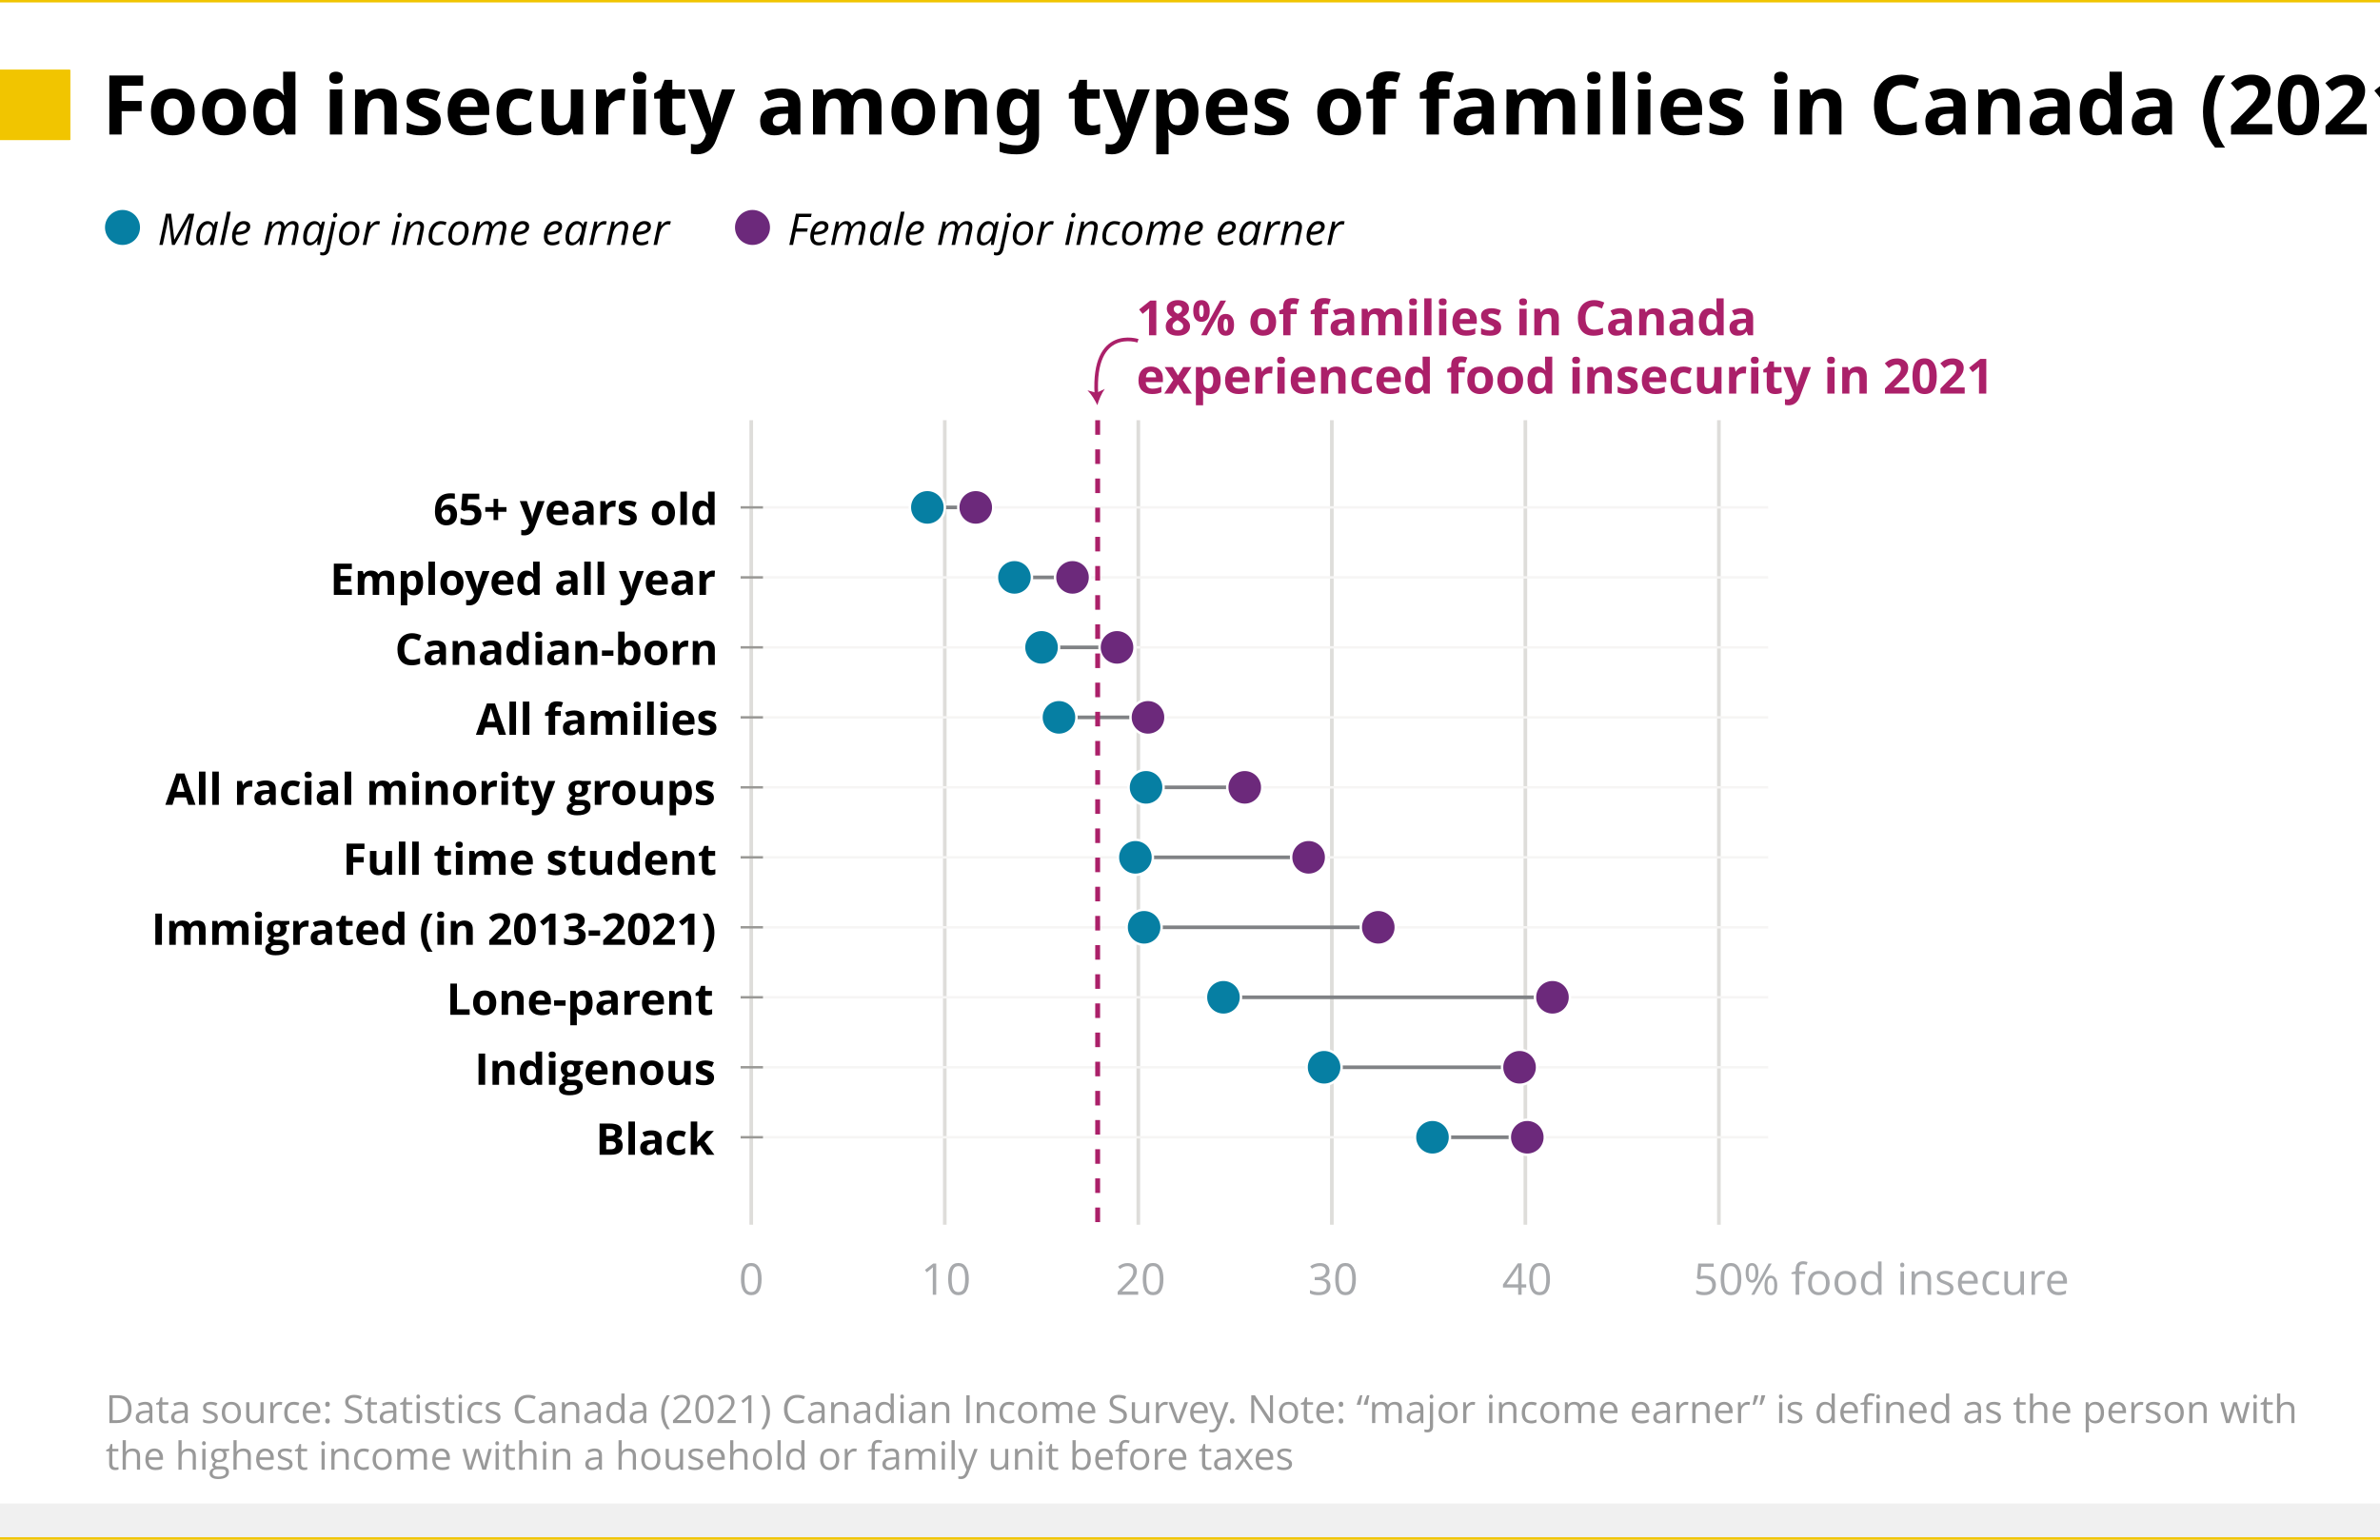
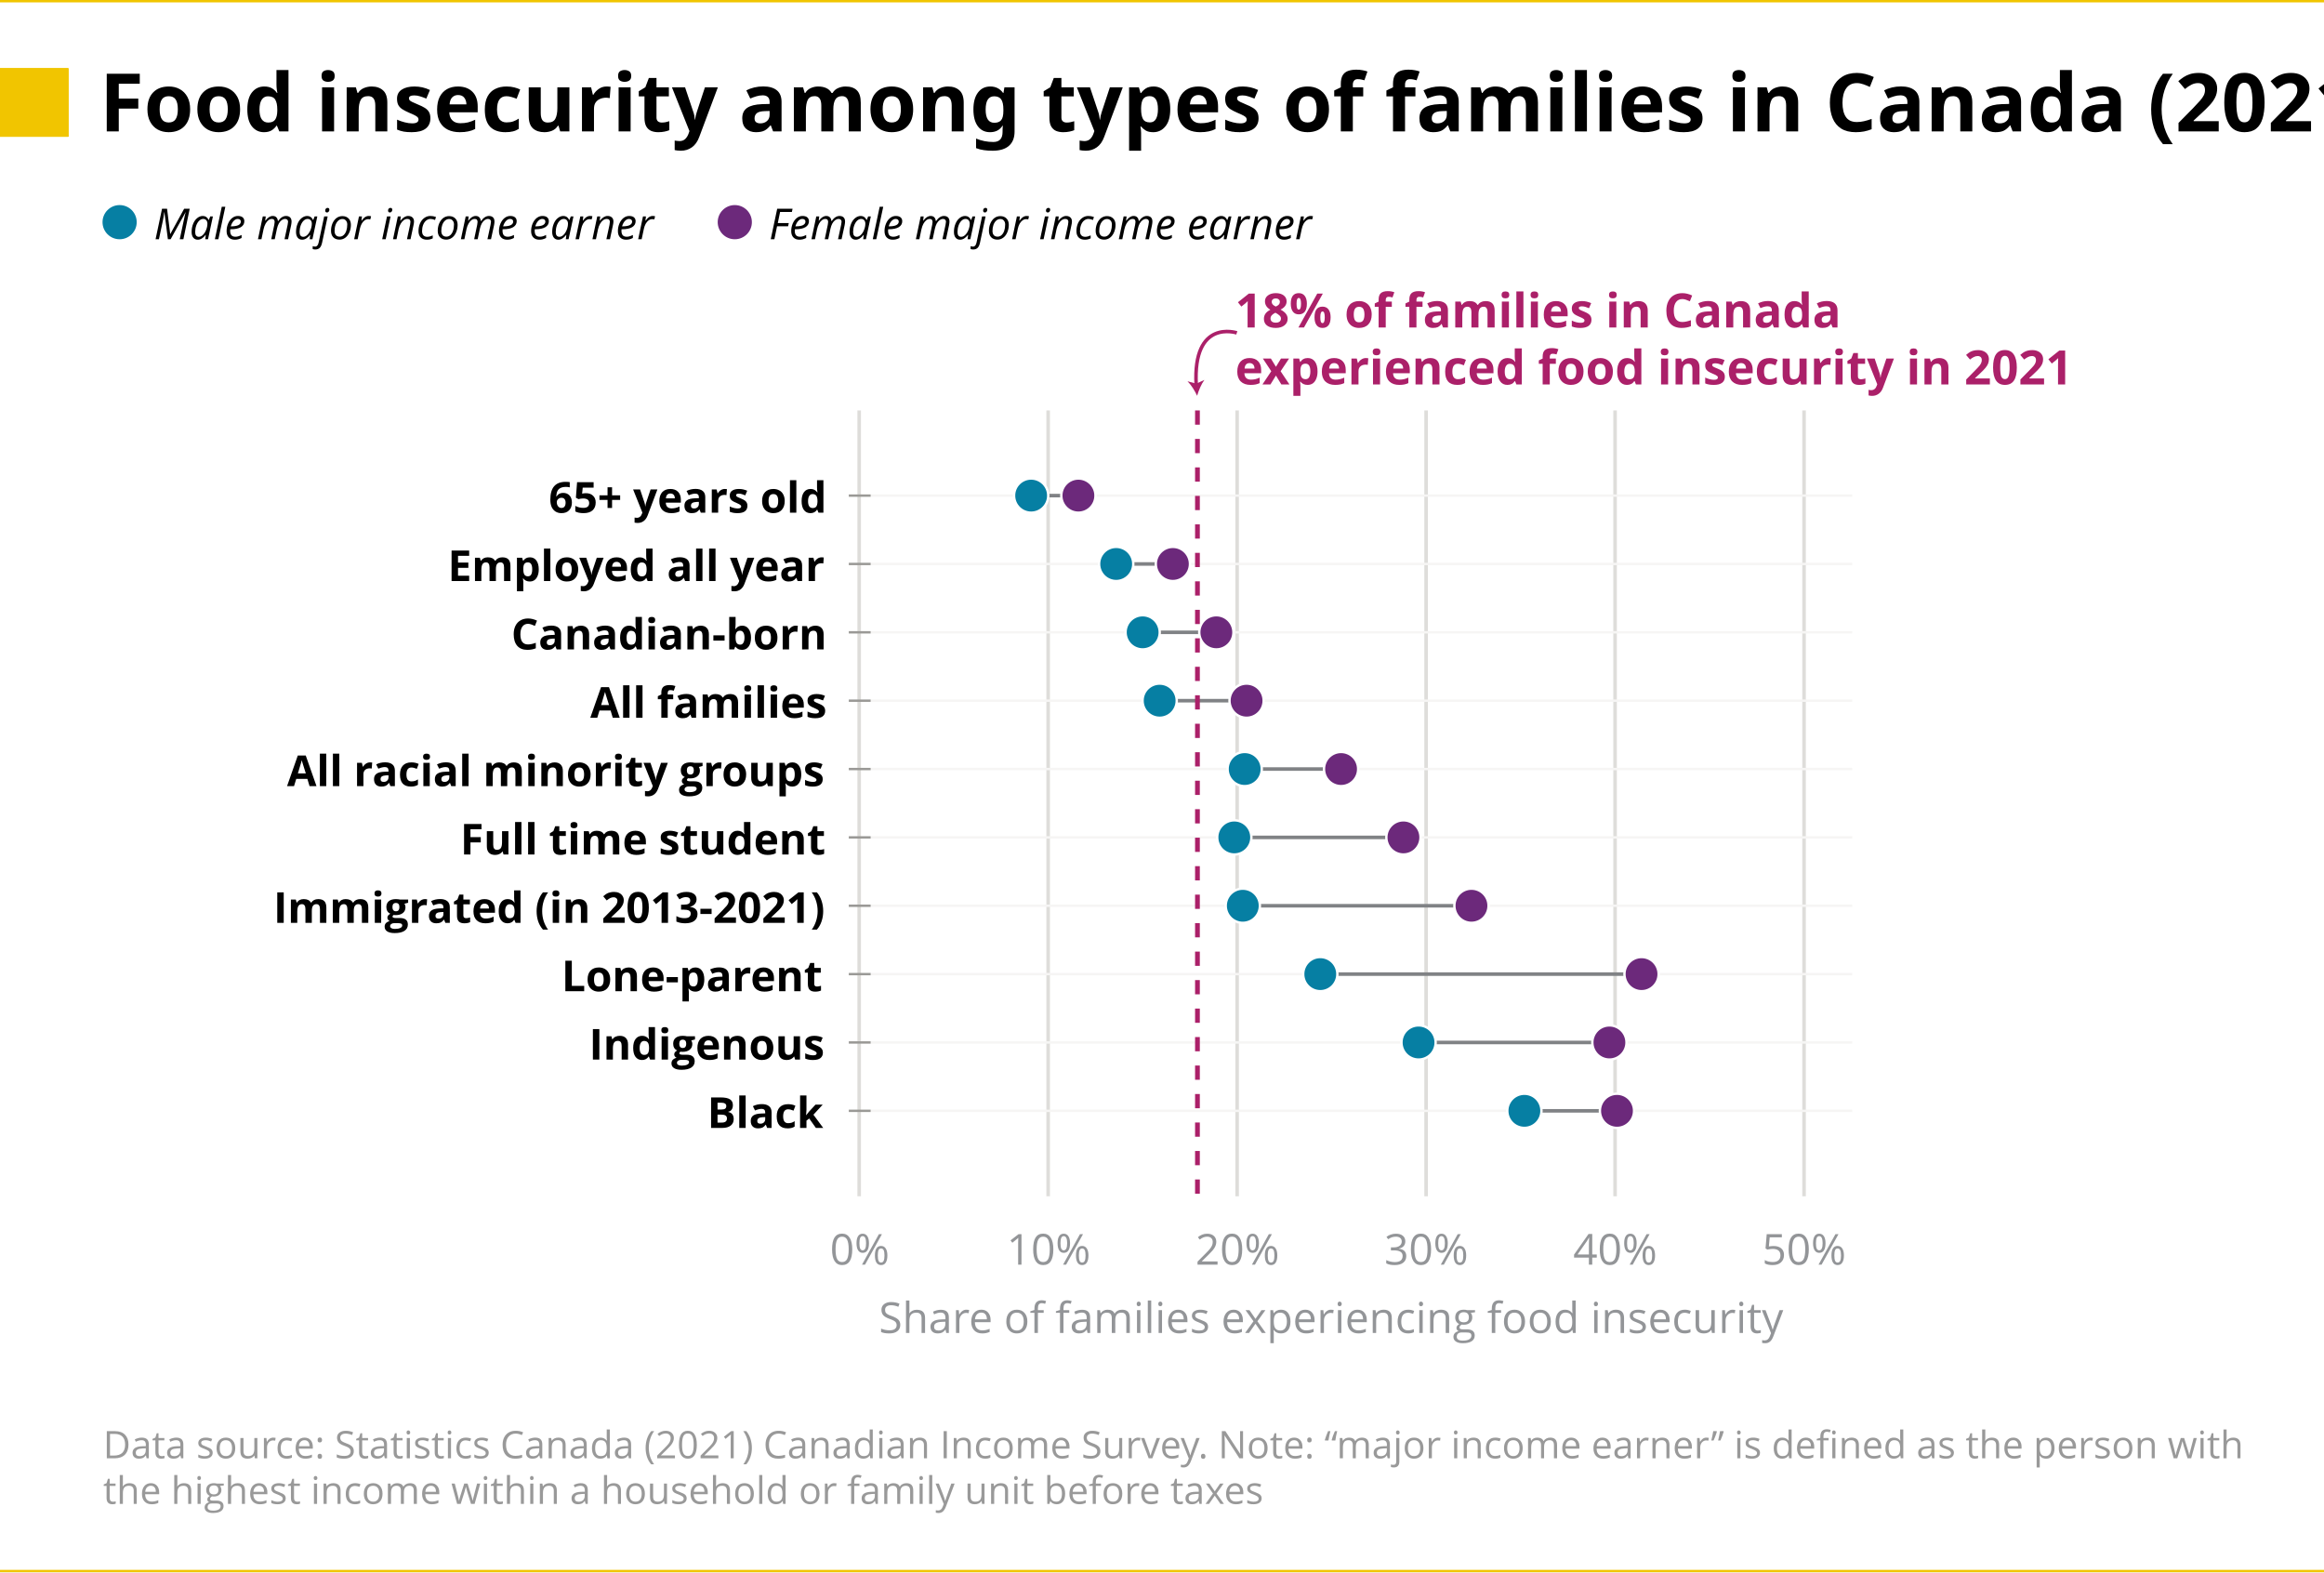
- <svg xmlns="http://www.w3.org/2000/svg" id="svg58" width="6.8in" height="4.4in" viewBox="0 0 489.6 316.8">
-   <rect id="rect59" x="0" y=".25" width="489.6" height="309.1" fill="#fff" />
+ <svg xmlns="http://www.w3.org/2000/svg" id="svg58" width="6.8in" height="4.6in" viewBox="0 0 489.6 331.2">
+   <rect y="0" width="489.6" height="331.2" fill="#fff" />
  <g id="g35">
-     <line id="line30" x1="154.543" y1="86.459" x2="154.543" y2="252.001" fill="none" stroke="#deddda" stroke-miterlimit="10" stroke-width=".75" />
-     <line id="line31" x1="194.355" y1="86.459" x2="194.355" y2="252.001" fill="none" stroke="#deddda" stroke-miterlimit="10" stroke-width=".75" />
-     <line id="line32" x1="234.167" y1="86.459" x2="234.167" y2="252.002" fill="none" stroke="#deddda" stroke-miterlimit="10" stroke-width=".75" />
-     <line id="line33" x1="273.979" y1="86.46" x2="273.979" y2="252.002" fill="none" stroke="#deddda" stroke-miterlimit="10" stroke-width=".75" />
-     <line id="line34" x1="313.791" y1="86.46" x2="313.791" y2="252.002" fill="none" stroke="#deddda" stroke-miterlimit="10" stroke-width=".75" />
-     <line id="line35" x1="353.602" y1="86.46" x2="353.602" y2="252.002" fill="none" stroke="#deddda" stroke-miterlimit="10" stroke-width=".75" />
+     <line id="line30" x1="181.005" y1="86.459" x2="181.005" y2="252.001" fill="none" stroke="#deddda" stroke-miterlimit="10" stroke-width=".75" />
+     <line id="line31" x1="220.817" y1="86.459" x2="220.817" y2="252.001" fill="none" stroke="#deddda" stroke-miterlimit="10" stroke-width=".75" />
+     <line id="line32" x1="260.629" y1="86.459" x2="260.629" y2="252.002" fill="none" stroke="#deddda" stroke-miterlimit="10" stroke-width=".75" />
+     <line id="line33" x1="300.441" y1="86.46" x2="300.441" y2="252.002" fill="none" stroke="#deddda" stroke-miterlimit="10" stroke-width=".75" />
+     <line id="line34" x1="340.253" y1="86.46" x2="340.253" y2="252.002" fill="none" stroke="#deddda" stroke-miterlimit="10" stroke-width=".75" />
+     <line id="line35" x1="380.064" y1="86.46" x2="380.064" y2="252.002" fill="none" stroke="#deddda" stroke-miterlimit="10" stroke-width=".75" />
  </g>
  <g id="g59-6">
-     <line id="line1-7" x1="156.959" y1="104.402" x2="363.75" y2="104.402" fill="none" stroke="#f6f5f4" stroke-miterlimit="10" stroke-width=".5" />
-     <line id="line2-5" x1="156.959" y1="118.802" x2="363.75" y2="118.802" fill="none" stroke="#f6f5f4" stroke-miterlimit="10" stroke-width=".5" />
-     <line id="line3-3" x1="156.959" y1="133.202" x2="363.75" y2="133.202" fill="none" stroke="#f6f5f4" stroke-miterlimit="10" stroke-width=".5" />
-     <line id="line4-5" x1="156.959" y1="147.602" x2="363.75" y2="147.602" fill="none" stroke="#f6f5f4" stroke-miterlimit="10" stroke-width=".5" />
-     <line id="line5-6" x1="156.959" y1="162.002" x2="363.75" y2="162.002" fill="none" stroke="#f6f5f4" stroke-miterlimit="10" stroke-width=".5" />
-     <line id="line6-2" x1="156.959" y1="176.402" x2="363.75" y2="176.402" fill="none" stroke="#f6f5f4" stroke-miterlimit="10" stroke-width=".5" />
-     <line id="line7-9" x1="156.959" y1="190.802" x2="363.75" y2="190.802" fill="none" stroke="#f6f5f4" stroke-miterlimit="10" stroke-width=".5" />
-     <line id="line8-1" x1="156.959" y1="205.202" x2="363.75" y2="205.202" fill="none" stroke="#f6f5f4" stroke-miterlimit="10" stroke-width=".5" />
-     <line id="line9-2" x1="156.959" y1="219.602" x2="363.75" y2="219.602" fill="none" stroke="#f6f5f4" stroke-miterlimit="10" stroke-width=".5" />
-     <line id="line10-7" x1="156.959" y1="234.002" x2="363.75" y2="234.002" fill="none" stroke="#f6f5f4" stroke-miterlimit="10" stroke-width=".5" />
+     <line id="line1-7" x1="183.421" y1="104.402" x2="390.212" y2="104.402" fill="none" stroke="#f6f5f4" stroke-miterlimit="10" stroke-width=".5" />
+     <line id="line2-5" x1="183.421" y1="118.802" x2="390.212" y2="118.802" fill="none" stroke="#f6f5f4" stroke-miterlimit="10" stroke-width=".5" />
+     <line id="line3-3" x1="183.421" y1="133.202" x2="390.212" y2="133.202" fill="none" stroke="#f6f5f4" stroke-miterlimit="10" stroke-width=".5" />
+     <line id="line4-5" x1="183.421" y1="147.602" x2="390.212" y2="147.602" fill="none" stroke="#f6f5f4" stroke-miterlimit="10" stroke-width=".5" />
+     <line id="line5-6" x1="183.421" y1="162.002" x2="390.212" y2="162.002" fill="none" stroke="#f6f5f4" stroke-miterlimit="10" stroke-width=".5" />
+     <line id="line6-2" x1="183.421" y1="176.402" x2="390.212" y2="176.402" fill="none" stroke="#f6f5f4" stroke-miterlimit="10" stroke-width=".5" />
+     <line id="line7-9" x1="183.421" y1="190.802" x2="390.212" y2="190.802" fill="none" stroke="#f6f5f4" stroke-miterlimit="10" stroke-width=".5" />
+     <line id="line8-1" x1="183.421" y1="205.202" x2="390.212" y2="205.202" fill="none" stroke="#f6f5f4" stroke-miterlimit="10" stroke-width=".5" />
+     <line id="line9-2" x1="183.421" y1="219.602" x2="390.212" y2="219.602" fill="none" stroke="#f6f5f4" stroke-miterlimit="10" stroke-width=".5" />
+     <line id="line10-7" x1="183.421" y1="234.002" x2="390.212" y2="234.002" fill="none" stroke="#f6f5f4" stroke-miterlimit="10" stroke-width=".5" />
  </g>
  <g id="g59">
-     <line id="line1" x1="152.356" y1="104.402" x2="156.959" y2="104.402" fill="none" stroke="#9a9996" stroke-miterlimit="10" stroke-width=".5" />
-     <line id="line2" x1="152.356" y1="118.802" x2="156.959" y2="118.802" fill="none" stroke="#9a9996" stroke-miterlimit="10" stroke-width=".5" />
-     <line id="line3" x1="152.356" y1="133.202" x2="156.959" y2="133.202" fill="none" stroke="#9a9996" stroke-miterlimit="10" stroke-width=".5" />
-     <line id="line4" x1="152.356" y1="147.602" x2="156.959" y2="147.602" fill="none" stroke="#9a9996" stroke-miterlimit="10" stroke-width=".5" />
-     <line id="line5" x1="152.356" y1="162.002" x2="156.959" y2="162.002" fill="none" stroke="#9a9996" stroke-miterlimit="10" stroke-width=".5" />
-     <line id="line6" x1="152.356" y1="176.402" x2="156.959" y2="176.402" fill="none" stroke="#9a9996" stroke-miterlimit="10" stroke-width=".5" />
-     <line id="line7" x1="152.356" y1="190.802" x2="156.959" y2="190.802" fill="none" stroke="#9a9996" stroke-miterlimit="10" stroke-width=".5" />
-     <line id="line8" x1="152.356" y1="205.202" x2="156.959" y2="205.202" fill="none" stroke="#9a9996" stroke-miterlimit="10" stroke-width=".5" />
-     <line id="line9" x1="152.356" y1="219.602" x2="156.959" y2="219.602" fill="none" stroke="#9a9996" stroke-miterlimit="10" stroke-width=".5" />
-     <line id="line10" x1="152.356" y1="234.002" x2="156.959" y2="234.002" fill="none" stroke="#9a9996" stroke-miterlimit="10" stroke-width=".5" />
+     <line id="line1" x1="178.818" y1="104.402" x2="183.421" y2="104.402" fill="none" stroke="#9a9996" stroke-miterlimit="10" stroke-width=".5" />
+     <line id="line2" x1="178.818" y1="118.802" x2="183.421" y2="118.802" fill="none" stroke="#9a9996" stroke-miterlimit="10" stroke-width=".5" />
+     <line id="line3" x1="178.818" y1="133.202" x2="183.421" y2="133.202" fill="none" stroke="#9a9996" stroke-miterlimit="10" stroke-width=".5" />
+     <line id="line4" x1="178.818" y1="147.602" x2="183.421" y2="147.602" fill="none" stroke="#9a9996" stroke-miterlimit="10" stroke-width=".5" />
+     <line id="line5" x1="178.818" y1="162.002" x2="183.421" y2="162.002" fill="none" stroke="#9a9996" stroke-miterlimit="10" stroke-width=".5" />
+     <line id="line6" x1="178.818" y1="176.402" x2="183.421" y2="176.402" fill="none" stroke="#9a9996" stroke-miterlimit="10" stroke-width=".5" />
+     <line id="line7" x1="178.818" y1="190.802" x2="183.421" y2="190.802" fill="none" stroke="#9a9996" stroke-miterlimit="10" stroke-width=".5" />
+     <line id="line8" x1="178.818" y1="205.202" x2="183.421" y2="205.202" fill="none" stroke="#9a9996" stroke-miterlimit="10" stroke-width=".5" />
+     <line id="line9" x1="178.818" y1="219.602" x2="183.421" y2="219.602" fill="none" stroke="#9a9996" stroke-miterlimit="10" stroke-width=".5" />
+     <line id="line10" x1="178.818" y1="234.002" x2="183.421" y2="234.002" fill="none" stroke="#9a9996" stroke-miterlimit="10" stroke-width=".5" />
  </g>
  <rect id="rect75" y="14.4" width="14.4" height="14.4" fill="#f1c500" />
  <path id="path37-2" d="M0,.25h489.6" fill="none" stroke="#f1c500" stroke-miterlimit="2.25" stroke-width=".5" />
  <rect id="rect72" y="14.4" width="14.4" height="14.4" fill="#f1c500" />
  <g id="text10" isolation="isolate">
-     <text transform="translate(20.96 27.675)" font-family="TradeGothicLT-Bold, 'TradeGothic LT Bold'" font-size="17" font-weight="700" isolation="isolate">
-       <tspan x="0" y="0">Food insecurity among types of families in Canada (2021)</tspan>
-     </text>
-   </g>
-   <path id="path37" d="M0,316.553h489.6" fill="none" stroke="#f1c500" stroke-miterlimit="2.25" stroke-width=".5" />
+     <g isolation="isolate">
+       <text transform="translate(20.96 27.675)" font-family="TradeGothicLT-Bold, 'TradeGothic LT Bold'" font-size="17" font-weight="700" isolation="isolate">
+         <tspan x="0" y="0">Food insecurity among types of families in Canada (2021)</tspan>
+       </text>
+     </g>
+   </g>
+   <path id="path37" d="M0,330.951h489.6" fill="none" stroke="#f1c500" stroke-miterlimit="2.25" stroke-width=".5" />
  <rect id="rect75-2" y="14.4" width="14.4" height="14.4" fill="#f1c500" />
  <rect id="rect72-2" y="14.4" width="14.4" height="14.4" fill="#f1c500" />
  <g id="text13" isolation="isolate">
-     <text transform="translate(233.743 68.986)" fill="#ab2069" font-family="OpenSans-Bold, 'Open Sans'" font-size="10" font-weight="700" isolation="isolate">
-       <tspan x="0" y="0">18% of families in Canada</tspan>
-     </text>
-     <text transform="translate(233.743 80.986)" fill="#ab2069" font-family="OpenSans-Bold, 'Open Sans'" font-size="10" font-weight="700" isolation="isolate">
-       <tspan x="0" y="0">experienced food insecurity in 2021</tspan>
-     </text>
+     <g isolation="isolate">
+       <text transform="translate(260.205 68.986)" fill="#ab2069" font-family="OpenSans-Bold, 'Open Sans'" font-size="10" font-weight="700" isolation="isolate">
+         <tspan x="0" y="0">18% of families in Canada</tspan>
+       </text>
+     </g>
+     <g isolation="isolate">
+       <text transform="translate(260.205 80.986)" fill="#ab2069" font-family="OpenSans-Bold, 'Open Sans'" font-size="10" font-weight="700" isolation="isolate">
+         <tspan x="0" y="0">experienced food insecurity in 2021</tspan>
+       </text>
+     </g>
  </g>
  <g id="text14" isolation="isolate">
-     <text transform="translate(97.895 151.202)" font-family="OpenSans-Bold, 'Open Sans'" font-size="9" font-weight="700" isolation="isolate">
-       <tspan x="0" y="0">All families</tspan>
-     </text>
+     <g isolation="isolate">
+       <text transform="translate(124.357 151.202)" font-family="OpenSans-Bold, 'Open Sans'" font-size="9" font-weight="700" isolation="isolate">
+         <tspan x="0" y="0">All families</tspan>
+       </text>
+     </g>
  </g>
  <g id="text15" isolation="isolate">
-     <text transform="translate(70.492 180.002)" font-family="OpenSans-Bold, 'Open Sans'" font-size="9" font-weight="700" isolation="isolate">
-       <tspan x="0" y="0">Full time student</tspan>
-     </text>
+     <g isolation="isolate">
+       <text transform="translate(96.954 180.002)" font-family="OpenSans-Bold, 'Open Sans'" font-size="9" font-weight="700" isolation="isolate">
+         <tspan x="0" y="0">Full time student</tspan>
+       </text>
+     </g>
  </g>
  <g id="text16" isolation="isolate">
-     <text transform="translate(67.861 122.403)" font-family="OpenSans-Bold, 'Open Sans'" font-size="9" font-weight="700" isolation="isolate">
-       <tspan x="0" y="0">Employed all year</tspan>
-     </text>
+     <g isolation="isolate">
+       <text transform="translate(94.323 122.403)" font-family="OpenSans-Bold, 'Open Sans'" font-size="9" font-weight="700" isolation="isolate">
+         <tspan x="0" y="0">Employed all year</tspan>
+       </text>
+     </g>
  </g>
  <g id="text17" isolation="isolate">
-     <text transform="translate(91.831 208.802)" font-family="OpenSans-Bold, 'Open Sans'" font-size="9" font-weight="700" isolation="isolate">
-       <tspan x="0" y="0">Lone-parent</tspan>
-     </text>
+     <g isolation="isolate">
+       <text transform="translate(118.293 208.802)" font-family="OpenSans-Bold, 'Open Sans'" font-size="9" font-weight="700" isolation="isolate">
+         <tspan x="0" y="0">Lone-parent</tspan>
+       </text>
+     </g>
  </g>
  <g id="text18" isolation="isolate">
-     <text transform="translate(97.631 223.202)" font-family="OpenSans-Bold, 'Open Sans'" font-size="9" font-weight="700" isolation="isolate">
-       <tspan x="0" y="0">Indigenous</tspan>
-     </text>
+     <g isolation="isolate">
+       <text transform="translate(124.093 223.202)" font-family="OpenSans-Bold, 'Open Sans'" font-size="9" font-weight="700" isolation="isolate">
+         <tspan x="0" y="0">Indigenous</tspan>
+       </text>
+     </g>
  </g>
  <g id="text19" isolation="isolate">
-     <text transform="translate(34.012 165.602)" font-family="OpenSans-Bold, 'Open Sans'" font-size="9" font-weight="700" isolation="isolate">
-       <tspan x="0" y="0">All racial minority groups</tspan>
-     </text>
+     <g isolation="isolate">
+       <text transform="translate(60.474 165.602)" font-family="OpenSans-Bold, 'Open Sans'" font-size="9" font-weight="700" isolation="isolate">
+         <tspan x="0" y="0">All racial minority groups</tspan>
+       </text>
+     </g>
  </g>
  <g id="text20" isolation="isolate">
-     <text transform="translate(122.53 237.602)" font-family="OpenSans-Bold, 'Open Sans'" font-size="9" font-weight="700" isolation="isolate">
-       <tspan x="0" y="0">Black</tspan>
-     </text>
+     <g isolation="isolate">
+       <text transform="translate(148.992 237.602)" font-family="OpenSans-Bold, 'Open Sans'" font-size="9" font-weight="700" isolation="isolate">
+         <tspan x="0" y="0">Black</tspan>
+       </text>
+     </g>
  </g>
  <g id="text21" isolation="isolate">
-     <text transform="translate(31.138 194.402)" font-family="OpenSans-Bold, 'Open Sans'" font-size="9" font-weight="700" isolation="isolate">
-       <tspan x="0" y="0">Immigrated (in 2013-2021)</tspan>
-     </text>
+     <g isolation="isolate">
+       <text transform="translate(57.6 194.402)" font-family="OpenSans-Bold, 'Open Sans'" font-size="9" font-weight="700" isolation="isolate">
+         <tspan x="0" y="0">Immigrated (in 2013-2021)</tspan>
+       </text>
+     </g>
  </g>
  <g id="text22" isolation="isolate">
-     <text transform="translate(81.244 136.802)" font-family="OpenSans-Bold, 'Open Sans'" font-size="9" font-weight="700" isolation="isolate">
-       <tspan x="0" y="0">Canadian-born</tspan>
-     </text>
+     <g isolation="isolate">
+       <text transform="translate(107.706 136.802)" font-family="OpenSans-Bold, 'Open Sans'" font-size="9" font-weight="700" isolation="isolate">
+         <tspan x="0" y="0">Canadian-born</tspan>
+       </text>
+     </g>
  </g>
  <g id="text23" isolation="isolate">
-     <text transform="translate(89.163 108.003)" font-family="OpenSans-Bold, 'Open Sans'" font-size="9" font-weight="700" isolation="isolate">
-       <tspan x="0" y="0">65+ years old</tspan>
-     </text>
+     <g isolation="isolate">
+       <text transform="translate(115.625 108.003)" font-family="OpenSans-Bold, 'Open Sans'" font-size="9" font-weight="700" isolation="isolate">
+         <tspan x="0" y="0">65+ years old</tspan>
+       </text>
+     </g>
  </g>
  <g id="text24" isolation="isolate">
-     <text transform="translate(32.4 50.4)" font-family="OpenSans-Italic, 'Open Sans'" font-size="9" font-style="italic" font-variation-settings="'wght' 400, 'wdth' 100" isolation="isolate">
-       <tspan x="0" y="0">Male major income earner</tspan>
-     </text>
+     <g isolation="isolate">
+       <text transform="translate(32.4 50.4)" font-family="OpenSans-Italic, 'Open Sans'" font-size="9" font-style="italic" font-variation-settings="'wght' 400, 'wdth' 100" isolation="isolate">
+         <tspan x="0" y="0">Male major income earner</tspan>
+       </text>
+     </g>
  </g>
  <g id="text25" isolation="isolate">
-     <text transform="translate(161.999 50.4)" font-family="OpenSans-Italic, 'Open Sans'" font-size="9" font-style="italic" font-variation-settings="'wght' 400, 'wdth' 100" isolation="isolate">
-       <tspan x="0" y="0">Female major income earner</tspan>
-     </text>
+     <g isolation="isolate">
+       <text transform="translate(161.999 50.4)" font-family="OpenSans-Italic, 'Open Sans'" font-size="9" font-style="italic" font-variation-settings="'wght' 400, 'wdth' 100" isolation="isolate">
+         <tspan x="0" y="0">Female major income earner</tspan>
+       </text>
+     </g>
  </g>
  <g id="text26" isolation="isolate">
-     <text transform="translate(151.97 266.402)" fill="#a7a9ac" font-family="OpenSans, 'Open Sans'" font-size="9" isolation="isolate">
-       <tspan x="0" y="0">0</tspan>
-     </text>
+     <g isolation="isolate">
+       <text transform="translate(174.842 266.402)" fill="#939598" font-family="OpenSans, 'Open Sans'" font-size="9" isolation="isolate">
+         <tspan x="0" y="0">0%</tspan>
+       </text>
+     </g>
  </g>
  <g id="text27" isolation="isolate">
-     <text transform="translate(189.449 266.402)" fill="#a7a9ac" font-family="OpenSans, 'Open Sans'" font-size="9" isolation="isolate">
-       <tspan x="0" y="0">10</tspan>
-     </text>
+     <g isolation="isolate">
+       <text transform="translate(212.057 266.402)" fill="#939598" font-family="OpenSans, 'Open Sans'" font-size="9" isolation="isolate">
+         <tspan x="0" y="0">10%</tspan>
+       </text>
+     </g>
  </g>
  <g id="text28" isolation="isolate">
-     <text transform="translate(229.483 266.402)" fill="#a7a9ac" font-family="OpenSans, 'Open Sans'" font-size="9" isolation="isolate">
-       <tspan x="0" y="0">20</tspan>
-     </text>
+     <g isolation="isolate">
+       <text transform="translate(251.846 266.402)" fill="#939598" font-family="OpenSans, 'Open Sans'" font-size="9" isolation="isolate">
+         <tspan x="0" y="0">20%</tspan>
+       </text>
+     </g>
+   </g>
+   <g id="text28-2" data-name="text28" isolation="isolate">
+     <g isolation="isolate">
+       <text transform="translate(185.149 280.8)" fill="#939598" font-family="OpenSans, 'Open Sans'" font-size="9" isolation="isolate">
+         <tspan x="0" y="0">Share of families experiencing food insecurity</tspan>
+       </text>
+     </g>
  </g>
  <g id="text29" isolation="isolate">
-     <text transform="translate(269.072 266.402)" fill="#a7a9ac" font-family="OpenSans, 'Open Sans'" font-size="9" isolation="isolate">
-       <tspan x="0" y="0">30</tspan>
-     </text>
+     <g isolation="isolate">
+       <text transform="translate(291.635 266.402)" fill="#939598" font-family="OpenSans, 'Open Sans'" font-size="9" isolation="isolate">
+         <tspan x="0" y="0">30%</tspan>
+       </text>
+     </g>
  </g>
  <g id="text30" isolation="isolate">
-     <text transform="translate(308.997 266.402)" fill="#a7a9ac" font-family="OpenSans, 'Open Sans'" font-size="9" isolation="isolate">
-       <tspan x="0" y="0">40</tspan>
-     </text>
+     <g isolation="isolate">
+       <text transform="translate(331.424 266.402)" fill="#939598" font-family="OpenSans, 'Open Sans'" font-size="9" isolation="isolate">
+         <tspan x="0" y="0">40%</tspan>
+       </text>
+     </g>
  </g>
  <g id="g55">
-     <line id="line36" x1="235.759" y1="162.002" x2="256.063" y2="162.002" fill="none" stroke="#808285" stroke-miterlimit="10" stroke-width=".75" />
-     <circle id="circle36" cx="235.759" cy="162.002" r="3.6" fill="#067fa3" stroke="#fff" stroke-miterlimit="10" stroke-width=".5" />
-     <circle id="circle37" cx="256.063" cy="162.002" r="3.6" fill="#6c297b" stroke="#fff" stroke-miterlimit="10" stroke-width=".5" />
-     <line id="line37" x1="294.681" y1="234.002" x2="314.189" y2="234.002" fill="none" stroke="#808285" stroke-miterlimit="10" stroke-width=".75" />
-     <circle id="circle38" cx="294.681" cy="234.002" r="3.6" fill="#067fa3" stroke="#fff" stroke-miterlimit="10" stroke-width=".5" />
-     <circle id="circle39" cx="314.189" cy="234.002" r="3.6" fill="#6c297b" stroke="#fff" stroke-miterlimit="10" stroke-width=".5" />
-     <line id="line39" x1="235.361" y1="190.802" x2="283.533" y2="190.802" fill="none" stroke="#808285" stroke-miterlimit="10" stroke-width=".75" />
-     <circle id="circle40" cx="235.361" cy="190.802" r="3.6" fill="#067fa3" stroke="#fff" stroke-miterlimit="10" stroke-width=".5" />
-     <circle id="circle41" cx="283.533" cy="190.802" r="3.6" fill="#6c297b" stroke="#fff" stroke-miterlimit="10" stroke-width=".5" />
-     <line id="line41" x1="214.261" y1="133.202" x2="229.787" y2="133.202" fill="none" stroke="#808285" stroke-miterlimit="10" stroke-width=".75" />
-     <circle id="circle42" cx="214.261" cy="133.202" r="3.6" fill="#067fa3" stroke="#fff" stroke-miterlimit="10" stroke-width=".5" />
-     <circle id="circle43" cx="229.787" cy="133.202" r="3.6" fill="#6c297b" stroke="#fff" stroke-miterlimit="10" stroke-width=".5" />
-     <line id="line43" x1="217.844" y1="147.602" x2="236.157" y2="147.602" fill="none" stroke="#808285" stroke-miterlimit="10" stroke-width=".75" />
-     <circle id="circle44" cx="217.844" cy="147.602" r="3.6" fill="#067fa3" stroke="#fff" stroke-miterlimit="10" stroke-width=".5" />
-     <circle id="circle45" cx="236.157" cy="147.602" r="3.6" fill="#6c297b" stroke="#fff" stroke-miterlimit="10" stroke-width=".5" />
-     <line id="line45" x1="190.772" y1="104.402" x2="200.725" y2="104.402" fill="none" stroke="#808285" stroke-miterlimit="10" stroke-width=".75" />
-     <circle id="circle46" cx="190.772" cy="104.402" r="3.6" fill="#067fa3" stroke="#fff" stroke-miterlimit="10" stroke-width=".5" />
-     <circle id="circle47" cx="200.725" cy="104.402" r="3.6" fill="#6c297b" stroke="#fff" stroke-miterlimit="10" stroke-width=".5" />
-     <line id="line47" x1="208.687" y1="118.802" x2="220.631" y2="118.802" fill="none" stroke="#808285" stroke-miterlimit="10" stroke-width=".75" />
-     <circle id="circle48" cx="208.687" cy="118.802" r="3.6" fill="#067fa3" stroke="#fff" stroke-miterlimit="10" stroke-width=".5" />
-     <circle id="circle49" cx="220.631" cy="118.802" r="3.6" fill="#6c297b" stroke="#fff" stroke-miterlimit="10" stroke-width=".5" />
-     <line id="line49" x1="233.57" y1="176.402" x2="269.201" y2="176.402" fill="none" stroke="#808285" stroke-miterlimit="10" stroke-width=".75" />
-     <circle id="circle50" cx="233.57" cy="176.402" r="3.6" fill="#067fa3" stroke="#fff" stroke-miterlimit="10" stroke-width=".5" />
-     <circle id="circle51" cx="269.201" cy="176.402" r="3.6" fill="#6c297b" stroke="#fff" stroke-miterlimit="10" stroke-width=".5" />
-     <line id="line51" x1="272.386" y1="219.602" x2="312.596" y2="219.602" fill="none" stroke="#808285" stroke-miterlimit="10" stroke-width=".75" />
-     <circle id="circle52" cx="272.386" cy="219.602" r="3.6" fill="#067fa3" stroke="#fff" stroke-miterlimit="10" stroke-width=".5" />
-     <circle id="circle53" cx="312.596" cy="219.602" r="3.6" fill="#6c297b" stroke="#fff" stroke-miterlimit="10" stroke-width=".5" />
-     <line id="line53" x1="251.684" y1="205.202" x2="319.364" y2="205.202" fill="none" stroke="#808285" stroke-miterlimit="10" stroke-width=".75" />
-     <circle id="circle54" cx="251.684" cy="205.202" r="3.6" fill="#067fa3" stroke="#fff" stroke-miterlimit="10" stroke-width=".5" />
-     <circle id="circle55" cx="319.364" cy="205.202" r="3.6" fill="#6c297b" stroke="#fff" stroke-miterlimit="10" stroke-width=".5" />
+     <line id="line36" x1="262.221" y1="162.002" x2="282.525" y2="162.002" fill="none" stroke="#808285" stroke-miterlimit="10" stroke-width=".75" />
+     <circle id="circle36" cx="262.221" cy="162.002" r="3.6" fill="#067fa3" stroke="#fff" stroke-miterlimit="10" stroke-width=".5" />
+     <circle id="circle37" cx="282.525" cy="162.002" r="3.6" fill="#6c297b" stroke="#fff" stroke-miterlimit="10" stroke-width=".5" />
+     <line id="line37" x1="321.143" y1="234.002" x2="340.651" y2="234.002" fill="none" stroke="#808285" stroke-miterlimit="10" stroke-width=".75" />
+     <circle id="circle38" cx="321.143" cy="234.002" r="3.6" fill="#067fa3" stroke="#fff" stroke-miterlimit="10" stroke-width=".5" />
+     <circle id="circle39" cx="340.651" cy="234.002" r="3.6" fill="#6c297b" stroke="#fff" stroke-miterlimit="10" stroke-width=".5" />
+     <line id="line39" x1="261.823" y1="190.802" x2="309.995" y2="190.802" fill="none" stroke="#808285" stroke-miterlimit="10" stroke-width=".75" />
+     <circle id="circle40" cx="261.823" cy="190.802" r="3.6" fill="#067fa3" stroke="#fff" stroke-miterlimit="10" stroke-width=".5" />
+     <circle id="circle41" cx="309.995" cy="190.802" r="3.6" fill="#6c297b" stroke="#fff" stroke-miterlimit="10" stroke-width=".5" />
+     <line id="line41" x1="240.723" y1="133.202" x2="256.249" y2="133.202" fill="none" stroke="#808285" stroke-miterlimit="10" stroke-width=".75" />
+     <circle id="circle42" cx="240.723" cy="133.202" r="3.6" fill="#067fa3" stroke="#fff" stroke-miterlimit="10" stroke-width=".5" />
+     <circle id="circle43" cx="256.249" cy="133.202" r="3.6" fill="#6c297b" stroke="#fff" stroke-miterlimit="10" stroke-width=".5" />
+     <line id="line43" x1="244.306" y1="147.602" x2="262.619" y2="147.602" fill="none" stroke="#808285" stroke-miterlimit="10" stroke-width=".75" />
+     <circle id="circle44" cx="244.306" cy="147.602" r="3.6" fill="#067fa3" stroke="#fff" stroke-miterlimit="10" stroke-width=".5" />
+     <circle id="circle45" cx="262.619" cy="147.602" r="3.6" fill="#6c297b" stroke="#fff" stroke-miterlimit="10" stroke-width=".5" />
+     <line id="line45" x1="217.234" y1="104.402" x2="227.187" y2="104.402" fill="none" stroke="#808285" stroke-miterlimit="10" stroke-width=".75" />
+     <circle id="circle46" cx="217.234" cy="104.402" r="3.6" fill="#067fa3" stroke="#fff" stroke-miterlimit="10" stroke-width=".5" />
+     <circle id="circle47" cx="227.187" cy="104.402" r="3.6" fill="#6c297b" stroke="#fff" stroke-miterlimit="10" stroke-width=".5" />
+     <line id="line47" x1="235.149" y1="118.802" x2="247.093" y2="118.802" fill="none" stroke="#808285" stroke-miterlimit="10" stroke-width=".75" />
+     <circle id="circle48" cx="235.149" cy="118.802" r="3.6" fill="#067fa3" stroke="#fff" stroke-miterlimit="10" stroke-width=".5" />
+     <circle id="circle49" cx="247.093" cy="118.802" r="3.6" fill="#6c297b" stroke="#fff" stroke-miterlimit="10" stroke-width=".5" />
+     <line id="line49" x1="260.032" y1="176.402" x2="295.663" y2="176.402" fill="none" stroke="#808285" stroke-miterlimit="10" stroke-width=".75" />
+     <circle id="circle50" cx="260.032" cy="176.402" r="3.6" fill="#067fa3" stroke="#fff" stroke-miterlimit="10" stroke-width=".5" />
+     <circle id="circle51" cx="295.663" cy="176.402" r="3.6" fill="#6c297b" stroke="#fff" stroke-miterlimit="10" stroke-width=".5" />
+     <line id="line51" x1="298.848" y1="219.602" x2="339.058" y2="219.602" fill="none" stroke="#808285" stroke-miterlimit="10" stroke-width=".75" />
+     <circle id="circle52" cx="298.848" cy="219.602" r="3.6" fill="#067fa3" stroke="#fff" stroke-miterlimit="10" stroke-width=".5" />
+     <circle id="circle53" cx="339.058" cy="219.602" r="3.6" fill="#6c297b" stroke="#fff" stroke-miterlimit="10" stroke-width=".5" />
+     <line id="line53" x1="278.146" y1="205.202" x2="345.826" y2="205.202" fill="none" stroke="#808285" stroke-miterlimit="10" stroke-width=".75" />
+     <circle id="circle54" cx="278.146" cy="205.202" r="3.6" fill="#067fa3" stroke="#fff" stroke-miterlimit="10" stroke-width=".5" />
+     <circle id="circle55" cx="345.826" cy="205.202" r="3.6" fill="#6c297b" stroke="#fff" stroke-miterlimit="10" stroke-width=".5" />
  </g>
  <circle id="circle56" cx="25.2" cy="46.8" r="3.6" fill="#067fa3" />
  <circle id="circle57" cx="154.799" cy="46.8" r="3.6" fill="#6c297b" />
  <g id="text57" isolation="isolate">
-     <text transform="translate(348.363 266.402)" fill="#a7a9ac" font-family="OpenSans, 'Open Sans'" font-size="9" isolation="isolate">
-       <tspan x="0" y="0">50% food insecure</tspan>
-     </text>
+     <g isolation="isolate">
+       <text transform="translate(371.213 266.402)" fill="#939598" font-family="OpenSans, 'Open Sans'" font-size="9" isolation="isolate">
+         <tspan x="0" y="0">50%</tspan>
+       </text>
+     </g>
  </g>
  <g id="g58">
-     <path id="path57" d="M234.097,70.122s-9.343-3.091-8.555,10.996" fill="none" stroke="#ab2069" stroke-miterlimit="10" stroke-width=".75" />
-     <path id="path58" d="M225.74,83.373c-.477-1.031-1.253-2.295-2.029-3.056l1.828.503,1.727-.783c-.648.873-1.216,2.243-1.527,3.335h0Z" fill="#ab2069" />
-   </g>
-   <line id="line58" x1="225.806" y1="86.46" x2="225.806" y2="252.001" fill="none" stroke="#ab2069" stroke-dasharray="3 3" stroke-miterlimit="10" />
+     <path id="path57" d="M260.559,70.122s-9.343-3.091-8.555,10.996" fill="none" stroke="#ab2069" stroke-miterlimit="10" stroke-width=".75" />
+     <path id="path58" d="M252.202,83.373c-.477-1.031-1.253-2.295-2.029-3.056l1.828.503,1.727-.783c-.648.873-1.216,2.243-1.527,3.335h0Z" fill="#ab2069" />
+   </g>
+   <line id="line58" x1="252.268" y1="86.46" x2="252.268" y2="252.001" fill="none" stroke="#ab2069" stroke-dasharray="3 3" stroke-miterlimit="10" />
  <g id="text64" isolation="isolate">
    <g id="text11" isolation="isolate">
-       <text transform="translate(21.721 292.803)" fill="#999" font-family="OpenSans, 'Open Sans'" font-size="8" isolation="isolate">
-         <tspan x="0" y="0">Data source: Statistics Canada (2021) Canadian Income Survey. Note: “major income earner” is defined as the person with </tspan>
-         <tspan x="0" y="9.6">the highest income within a household or family unit before taxes</tspan>
-       </text>
+       <g isolation="isolate">
+         <text transform="translate(21.721 307.201)" fill="#999" font-family="OpenSans, 'Open Sans'" font-size="8" isolation="isolate">
+           <tspan x="0" y="0">Data source: Statistics Canada (2021) Canadian Income Survey. Note: “major income earner” is defined as the person with </tspan>
+         </text>
+         <text transform="translate(21.721 316.801)" fill="#999" font-family="OpenSans, 'Open Sans'" font-size="8" isolation="isolate">
+           <tspan x="0" y="0">the highest income within a household or family unit before taxes</tspan>
+         </text>
+       </g>
    </g>
  </g>
</svg>
